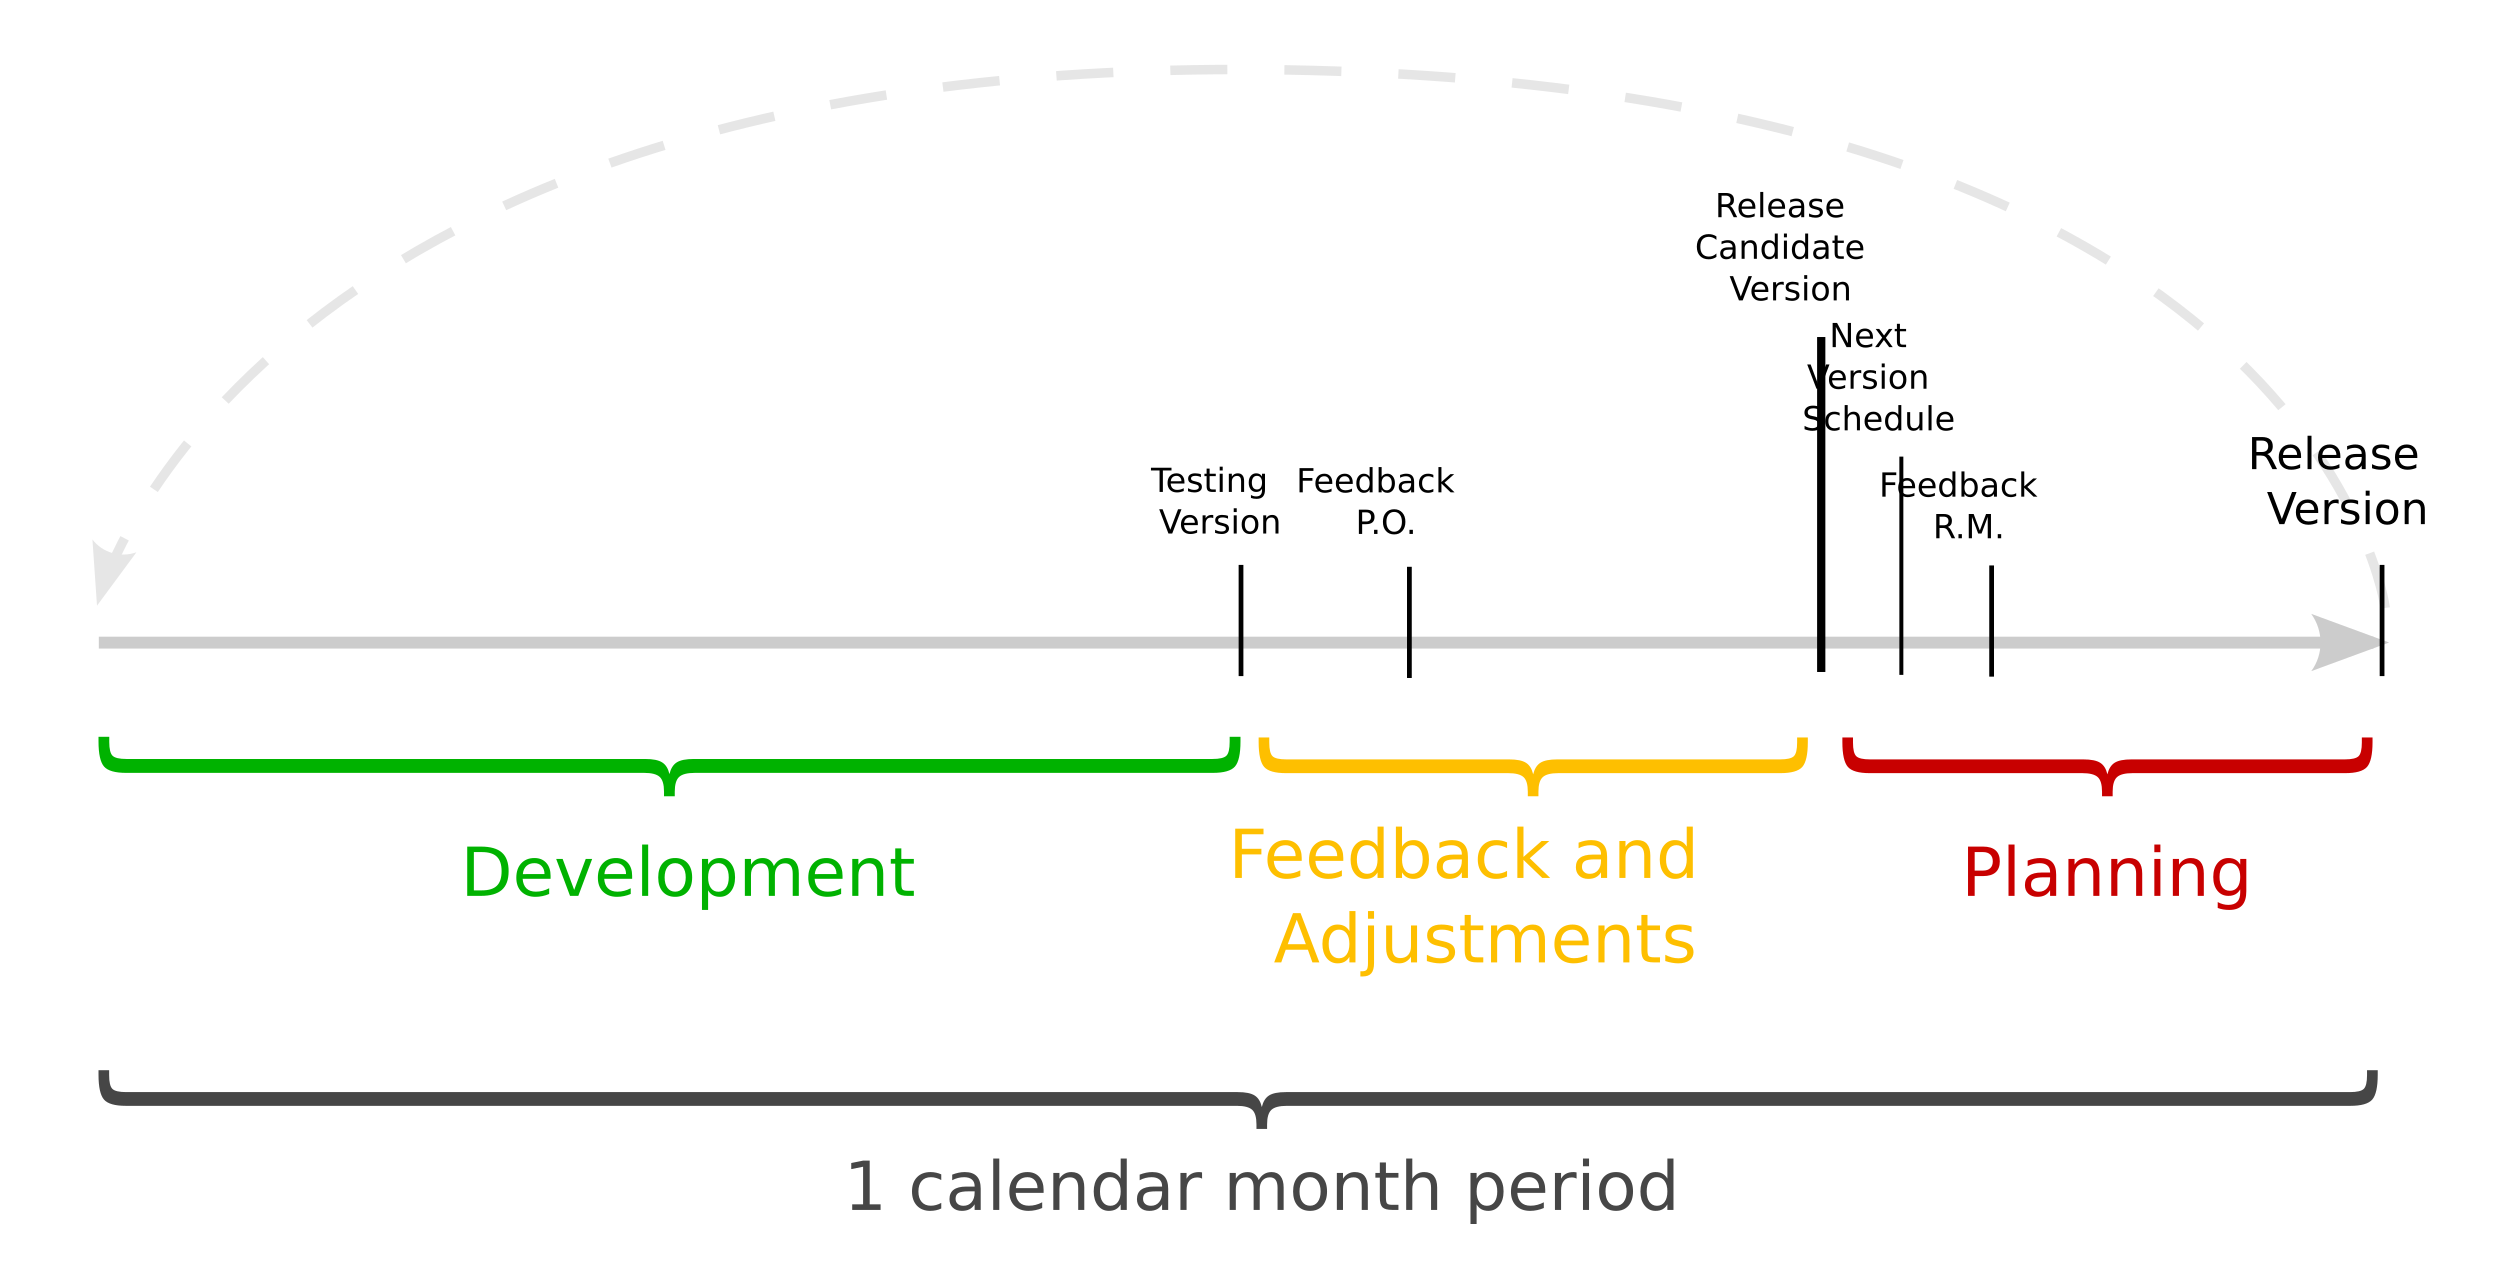
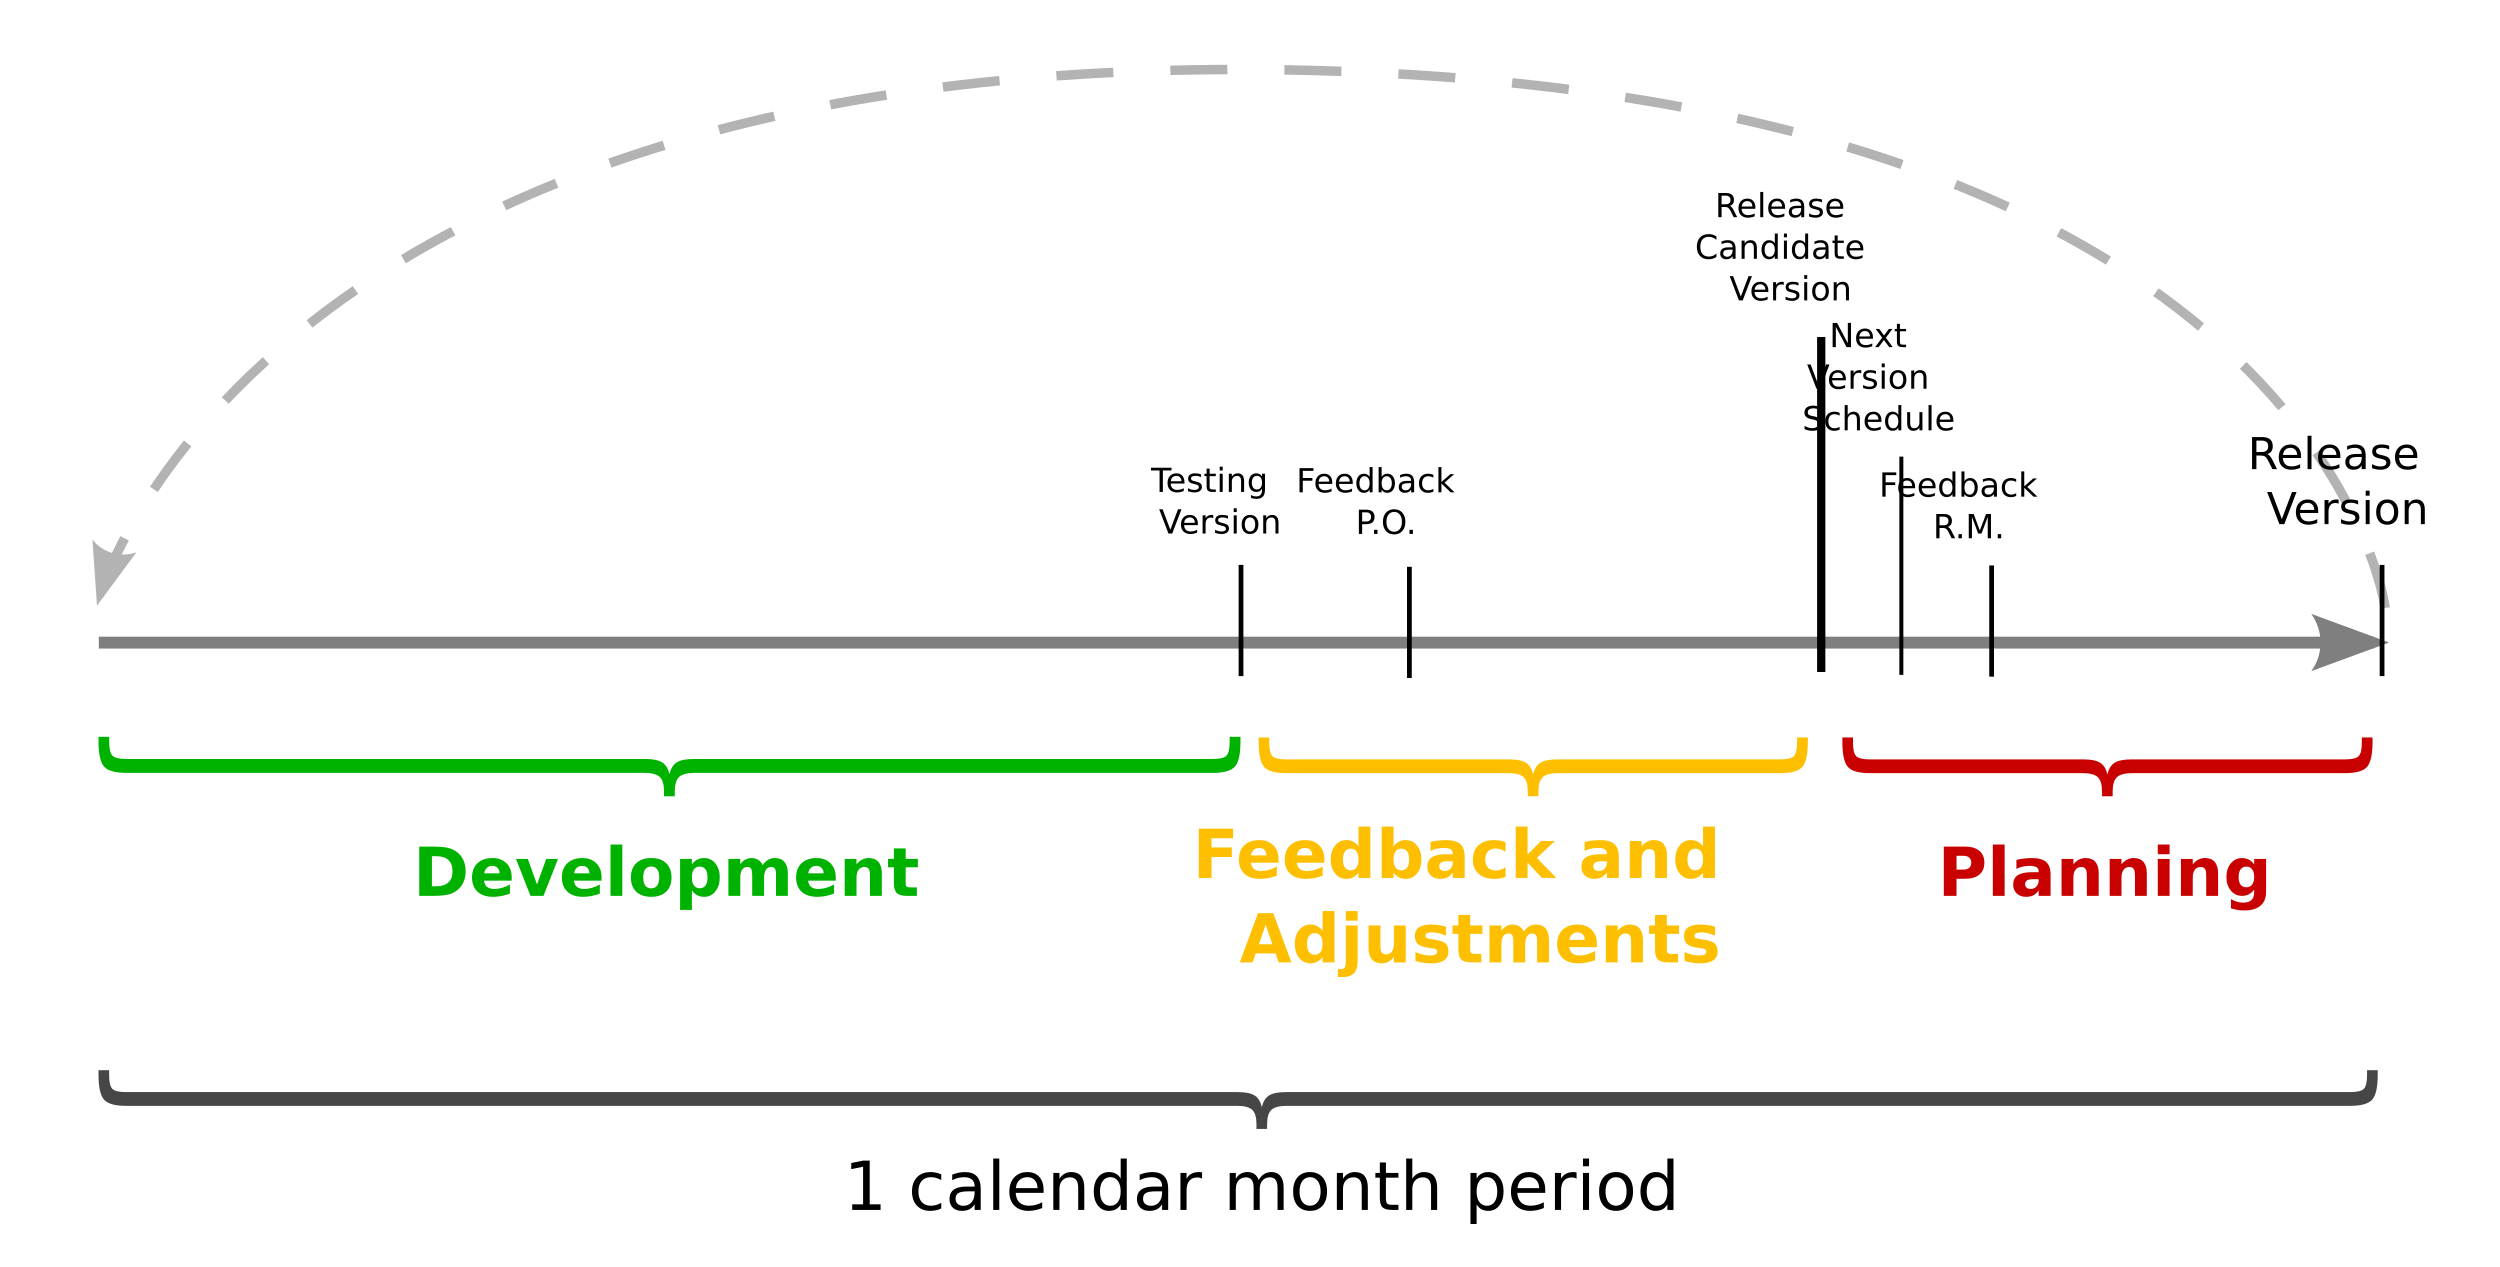
<svg xmlns="http://www.w3.org/2000/svg" width="1052" height="533" id="svg2" version="1.0">
  <defs id="defs4">
    <marker orient="auto" refY="0" refX="0" id="Arrow2Mend" style="overflow:visible">
      <path id="path3199" style="font-size:12px;fill-rule:evenodd;stroke-width:0.625;stroke-linejoin:round" d="M 8.719,4.034 -2.207,0.016 8.719,-4.002 c -1.745,2.372 -1.735,5.617 -6e-7,8.035 z" transform="scale(-0.6,-0.6)" />
    </marker>
    <marker orient="auto" refY="0" refX="0" id="Arrow1Mend" style="overflow:visible">
      <path id="path3181" d="M 0,0 5,-5 -12.5,0 5,5 0,0 Z" style="fill-rule:evenodd;stroke:#000000;stroke-width:1pt;marker-start:none" transform="matrix(-0.4,0,0,-0.4,-4,0)" />
    </marker>
    <marker orient="auto" refY="0" refX="0" id="Arrow2Lend" style="overflow:visible">
      <path id="path3193" style="font-size:12px;fill-rule:evenodd;stroke-width:0.625;stroke-linejoin:round" d="M 8.719,4.034 -2.207,0.016 8.719,-4.002 c -1.745,2.372 -1.735,5.617 -6e-7,8.035 z" transform="matrix(-1.1,0,0,-1.1,-1.1,0)" />
    </marker>
    <marker orient="auto" refY="0" refX="0" id="Arrow2Mend-6" style="overflow:visible">
      <path id="path3199-1" style="font-size:12px;fill-rule:evenodd;stroke-width:0.625;stroke-linejoin:round" d="M 8.719,4.034 -2.207,0.016 8.719,-4.002 c -1.745,2.372 -1.735,5.617 -6e-7,8.035 z" transform="scale(-0.6,-0.6)" />
    </marker>
  </defs>
  <g id="layer1" transform="translate(0,-33.09002)">
    <path style="font-style:normal;font-weight:normal;font-size:64.035px;font-family:'Bitstream Vera Sans';fill:#00b200;fill-opacity:1;stroke:none" d="m 517.444,343.137 4.554,0 0,1.961 c -10e-6,5.25 -0.78,8.771 -2.34,10.563 -1.56,1.771 -4.67,2.657 -9.33,2.657 l -217.945,0 c -3.184,2e-5 -5.387,0.569 -6.61,1.708 -1.223,1.139 -1.834,3.205 -1.834,6.199 l 0,1.929 -4.522,0 0,-1.929 c 2e-5,-3.015 -0.601,-5.081 -1.803,-6.199 -1.223,-1.139 -3.405,-1.708 -6.547,-1.708 l -217.976,0 c -4.66,2e-5 -7.759,-0.886 -9.298,-2.657 -1.56,-1.792 -2.34,-5.313 -2.34,-10.563 l 0,-1.961 4.523,0 0,2.151 c 4.1e-5,2.973 0.464,4.913 1.392,5.819 0.928,0.907 2.878,1.36 5.851,1.36 l 218.229,0 c 3.31,3e-5 5.714,0.485 7.211,1.455 1.497,0.949 2.509,2.583 3.036,4.902 0.569,-2.34 1.602,-3.985 3.099,-4.934 1.497,-0.949 3.89,-1.423 7.179,-1.423 l 218.229,0 c 2.973,3e-5 4.923,-0.453 5.851,-1.36 0.928,-0.907 1.392,-2.846 1.392,-5.819 l 0,-2.151" id="text3162" />
-     <path style="opacity:0.2;fill:none;stroke:#000000;stroke-width:5;stroke-linecap:butt;stroke-linejoin:miter;stroke-miterlimit:4;stroke-dasharray:none;stroke-opacity:1;marker-end:url(#Arrow2Mend)" d="m 41.584,303.507 957.146,0" id="path3167" />
+     <path style="opacity:0.5;fill:none;stroke:#000000;stroke-width:5;stroke-linecap:butt;stroke-linejoin:miter;stroke-miterlimit:4;stroke-dasharray:none;stroke-opacity:1;marker-end:url(#Arrow2Mend)" d="m 41.584,303.507 957.146,0" id="path3167" />
    <path id="path5526" d="m 756.229,343.421 4.503,0 0,1.939 c 0,5.19 -0.771,8.671 -2.314,10.443 -1.543,1.751 -4.617,2.626 -9.224,2.626 l -93.473,0 c -3.148,2e-5 -5.326,0.563 -6.535,1.688 -1.209,1.126 -1.813,3.168 -1.813,6.128 l 0,1.907 -4.471,0 0,-1.907 c 2e-5,-2.981 -0.594,-5.024 -1.782,-6.128 -1.209,-1.126 -3.366,-1.688 -6.472,-1.688 l -93.504,0 c -4.607,2e-5 -7.671,-0.875 -9.193,-2.626 -1.542,-1.772 -2.314,-5.253 -2.314,-10.443 l 0,-1.939 4.471,0 0,2.126 c 4e-5,2.939 0.459,4.857 1.376,5.753 0.917,0.896 2.845,1.345 5.784,1.344 l 93.754,0 c 3.273,2e-5 5.649,0.479 7.129,1.438 1.48,0.938 2.481,2.554 3.002,4.846 0.563,-2.314 1.584,-3.94 3.064,-4.878 1.48,-0.938 3.846,-1.407 7.098,-1.407 l 93.754,0 c 2.939,2e-5 4.867,-0.448 5.784,-1.344 0.917,-0.896 1.376,-2.814 1.376,-5.753 l 0,-2.126" style="font-style:normal;font-weight:normal;font-size:64.035px;font-family:'Bitstream Vera Sans';fill:#febf00;fill-opacity:1;stroke:none" />
    <path style="font-style:normal;font-weight:normal;font-size:64.035px;font-family:'Bitstream Vera Sans';fill:#c80000;fill-opacity:1;stroke:none" d="m 993.862,343.421 4.503,0 0,1.939 c 0,5.19 -0.771,8.671 -2.314,10.443 -1.543,1.751 -4.617,2.626 -9.224,2.626 l -89.473,0 c -3.148,2e-5 -5.326,0.563 -6.535,1.688 -1.209,1.126 -1.813,3.168 -1.813,6.128 l 0,1.907 -4.471,0 0,-1.907 c 2e-5,-2.981 -0.594,-5.024 -1.782,-6.128 -1.209,-1.126 -3.366,-1.688 -6.472,-1.688 l -89.504,0 c -4.607,2e-5 -7.671,-0.875 -9.193,-2.626 -1.542,-1.772 -2.314,-5.253 -2.314,-10.443 l 0,-1.939 4.471,0 0,2.126 c 4e-5,2.939 0.459,4.857 1.376,5.753 0.917,0.896 2.845,1.345 5.784,1.344 l 89.754,0 c 3.273,2e-5 5.649,0.479 7.129,1.438 1.48,0.938 2.481,2.554 3.002,4.846 0.563,-2.314 1.584,-3.94 3.064,-4.878 1.48,-0.938 3.846,-1.407 7.098,-1.407 l 89.754,0 c 2.939,2e-5 4.867,-0.448 5.784,-1.344 0.917,-0.896 1.376,-2.814 1.376,-5.753 l 0,-2.126" id="path5534" />
-     <text xml:space="preserve" style="font-style:normal;font-weight:normal;font-size:28.434px;font-family:'Bitstream Vera Sans';fill:#00b200;fill-opacity:1;stroke:none" x="193.81" y="410.071" id="text5536">
-       <tspan id="tspan5538" x="193.81" y="410.071">Development</tspan>
+     <text xml:space="preserve" style="font-style:normal;font-variant:normal;font-weight:bold;font-stretch:normal;font-size:28.434px;line-height:125%;font-family:'Bitstream Vera Sans';-inkscape-font-specification:'Bitstream Vera Sans, Bold';text-align:start;writing-mode:lr-tb;text-anchor:start;fill:#00b200;fill-opacity:1;stroke:none" x="173.81" y="410.071" id="text5536">
+       <tspan id="tspan5538" x="173.81" y="410.071">Development</tspan>
    </text>
-     <text id="text5540" y="402.524" x="647.584" style="font-style:normal;font-weight:normal;font-size:28.434px;font-family:'Bitstream Vera Sans';text-align:center;text-anchor:middle;fill:#febf00;fill-opacity:1;stroke:none" xml:space="preserve">
+     <text id="text5540" y="402.524" x="647.584" style="font-style:normal;font-weight:bold;font-size:28.434px;font-family:'Bitstream Vera Sans';text-align:center;text-anchor:middle;fill:#febf00;fill-opacity:1;stroke:none;-inkscape-font-specification:'Bitstream Vera Sans, Bold';font-stretch:normal;font-variant:normal;writing-mode:lr;line-height:125%;" xml:space="preserve">
      <tspan y="402.524" x="647.584" id="tspan5542">Feedback and</tspan>
      <tspan y="438.066" x="647.584" id="tspan5544">Adjustments</tspan>
    </text>
-     <text xml:space="preserve" style="font-style:normal;font-weight:normal;font-size:28.434px;font-family:'Bitstream Vera Sans';fill:#c80000;fill-opacity:1;stroke:none" x="825.348" y="410.071" id="text5546">
-       <tspan id="tspan5550" x="825.348" y="410.071">Planning</tspan>
+     <text xml:space="preserve" style="font-style:normal;font-variant:normal;font-weight:bold;font-stretch:normal;font-size:28.434px;line-height:125%;font-family:'Bitstream Vera Sans';-inkscape-font-specification:'Bitstream Vera Sans, Bold';text-align:start;writing-mode:lr-tb;text-anchor:start;fill:#c80000;fill-opacity:1;stroke:none" x="815.348" y="410.071" id="text5546">
+       <tspan id="tspan5550" x="815.348" y="410.071">Planning</tspan>
    </text>
-     <path style="opacity:0.1;fill:none;stroke:#000000;stroke-width:4;stroke-linecap:butt;stroke-linejoin:miter;stroke-miterlimit:4;stroke-dasharray:24, 24;stroke-dashoffset:0;stroke-opacity:1;marker-end:url(#Arrow2Mend)" d="m 1003.697,288.914 c 0,0 -28.677,-218.851 -461.852,-226.398 C 108.671,54.969 42.261,282.876 42.261,282.876" id="path5554" />
+     <path style="opacity:0.3;fill:none;stroke:#000000;stroke-width:4;stroke-linecap:butt;stroke-linejoin:miter;stroke-miterlimit:4;stroke-dasharray:24, 24;stroke-dashoffset:0;stroke-opacity:1;marker-end:url(#Arrow2Mend)" d="m 1003.697,288.914 c 0,0 -28.677,-218.851 -461.852,-226.398 C 108.671,54.969 42.261,282.876 42.261,282.876" id="path5554" />
    <path id="path6083" d="m 996.046,483.421 4.503,0 0,1.938 c 0,5.19 -0.771,8.671 -2.314,10.443 -1.543,1.751 -4.617,2.627 -9.224,2.627 l -447.473,0 c -3.148,0 -5.326,0.563 -6.535,1.688 -1.209,1.126 -1.813,3.168 -1.813,6.128 l 0,1.907 -4.471,0 0,-1.907 c 2e-5,-2.981 -0.594,-5.024 -1.782,-6.128 -1.209,-1.126 -3.366,-1.688 -6.472,-1.688 l -467.504,0 c -4.607,0 -7.671,-0.875 -9.193,-2.627 -1.542,-1.772 -2.314,-5.253 -2.314,-10.443 l 0,-1.938 4.471,0 0,2.126 c 4e-5,2.939 0.459,4.857 1.376,5.753 0.917,0.896 2.845,1.345 5.784,1.345 l 467.754,0 c 3.273,0 5.649,0.479 7.129,1.438 1.48,0.938 2.481,2.554 3.002,4.846 0.563,-2.314 1.584,-3.94 3.064,-4.878 1.48,-0.938 3.846,-1.407 7.098,-1.407 l 447.754,0 c 2.939,0 4.867,-0.448 5.784,-1.345 0.917,-0.896 1.376,-2.814 1.376,-5.753 l 0,-2.126" style="font-style:normal;font-weight:normal;font-size:64.035px;font-family:'Bitstream Vera Sans';opacity:0.724;fill:#000000;fill-opacity:1;stroke:none" />
-     <text id="text6085" y="542.22" x="355.077" style="font-style:normal;font-weight:normal;font-size:28.434px;font-family:'Bitstream Vera Sans';opacity:0.724;fill:#000000;fill-opacity:1;stroke:none" xml:space="preserve">
+     <text id="text6085" y="542.22" x="355.077" style="font-style:normal;font-weight:normal;font-size:28.434px;font-family:'Bitstream Vera Sans';opacity:1;fill:#000000;fill-opacity:1;stroke:none;" xml:space="preserve">
      <tspan y="542.22" x="355.077" id="tspan6087">1 calendar month period</tspan>
    </text>
    <path style="fill:none;stroke:#000000;stroke-width:2;stroke-linecap:butt;stroke-linejoin:miter;stroke-miterlimit:4;stroke-dasharray:none;stroke-opacity:1" d="m 522.218,317.591 0,-46.789" id="path6089" />
    <text xml:space="preserve" style="font-style:normal;font-variant:normal;font-weight:normal;font-stretch:normal;font-size:14px;line-height:125%;font-family:'Bitstream Vera Sans';-inkscape-font-specification:'Bitstream Vera Sans';text-align:center;writing-mode:lr-tb;text-anchor:middle;fill:#000000;fill-opacity:1;stroke:none" x="524.554" y="240.103" id="text6093">
      <tspan x="524.554" y="240.103" id="tspan6097">Testing</tspan>
      <tspan x="524.554" y="257.603" id="tspan6113">Version</tspan>
    </text>
    <text xml:space="preserve" style="font-style:normal;font-variant:normal;font-weight:normal;font-stretch:normal;font-size:14px;line-height:125%;font-family:'Bitstream Vera Sans';-inkscape-font-specification:'Bitstream Vera Sans';text-align:center;writing-mode:lr-tb;text-anchor:middle;fill:#000000;fill-opacity:1;stroke:none" x="764.613" y="124.494" id="text6099">
      <tspan x="764.613" y="124.494" id="tspan6103">Release</tspan>
      <tspan x="764.613" y="141.994" id="tspan6107">Candidate</tspan>
      <tspan x="764.613" y="159.494" id="tspan6109">Version</tspan>
    </text>
    <path id="path6115" d="m 766.374,315.86 0,-140.95" style="fill:none;stroke:#000000;stroke-width:3.471;stroke-linecap:butt;stroke-linejoin:miter;stroke-miterlimit:4;stroke-dasharray:none;stroke-opacity:1" />
    <text id="text6137" y="230.494" x="1002.613" style="font-style:normal;font-weight:normal;font-size:18.512px;font-family:'Bitstream Vera Sans';text-align:center;text-anchor:middle;fill:#000000;fill-opacity:1;stroke:none" xml:space="preserve">
      <tspan id="tspan6143" y="230.494" x="1002.613">Release</tspan>
      <tspan y="253.634" x="1002.613" id="tspan3788">Version</tspan>
    </text>
    <path style="fill:none;stroke:#000000;stroke-width:2;stroke-linecap:butt;stroke-linejoin:miter;stroke-miterlimit:4;stroke-dasharray:none;stroke-opacity:1" d="m 1002.374,317.591 0,-46.789" id="path6145" />
    <text xml:space="preserve" style="font-style:normal;font-weight:normal;font-size:12px;font-family:'Bitstream Vera Sans';fill:#000000;fill-opacity:1;stroke:none" x="451.799" y="30.267" id="text6155">
      <tspan id="tspan6157" x="451.799" y="30.267" />
    </text>
    <text xml:space="preserve" style="font-style:normal;font-variant:normal;font-weight:normal;font-stretch:normal;font-size:14px;line-height:125%;font-family:'Bitstream Vera Sans';-inkscape-font-specification:'Bitstream Vera Sans';text-align:center;writing-mode:lr-tb;text-anchor:middle;fill:#000000;fill-opacity:1;stroke:none" x="594.373" y="240.268" id="text6093-4">
      <tspan id="tspan2980" x="594.373" y="240.268">Feedback</tspan>
      <tspan id="tspan2982" x="594.373" y="257.768">P.O.</tspan>
    </text>
    <path style="fill:none;stroke:#000000;stroke-width:2;stroke-linecap:butt;stroke-linejoin:miter;stroke-miterlimit:4;stroke-dasharray:none;stroke-opacity:1" d="m 838.078,317.818 0,-46.789" id="path6089-2" />
    <path style="fill:none;stroke:#000000;stroke-width:2;stroke-linecap:butt;stroke-linejoin:miter;stroke-miterlimit:4;stroke-dasharray:none;stroke-opacity:1" d="m 593.07,318.387 0,-46.789" id="path6089-2-1" />
    <text xml:space="preserve" style="font-style:normal;font-variant:normal;font-weight:normal;font-stretch:normal;font-size:14px;line-height:125%;font-family:'Bitstream Vera Sans';-inkscape-font-specification:'Bitstream Vera Sans';text-align:center;writing-mode:lr-tb;text-anchor:middle;fill:#000000;fill-opacity:1;stroke:none" x="839.627" y="242.081" id="text6093-4-8">
      <tspan id="tspan3110" x="839.627" y="242.081">Feedback</tspan>
      <tspan id="tspan3112" x="839.627" y="259.581">R.M.</tspan>
    </text>
    <path style="fill:none;stroke:#000000;stroke-width:1.676;stroke-linecap:butt;stroke-linejoin:miter;stroke-miterlimit:4;stroke-dasharray:none;stroke-opacity:1" d="m 800.089,317.078 0,-91.845" id="path6089-2-0" />
    <text xml:space="preserve" style="font-style:normal;font-variant:normal;font-weight:normal;font-stretch:normal;font-size:14px;line-height:125%;font-family:'Bitstream Vera Sans';-inkscape-font-specification:'Bitstream Vera Sans';text-align:center;writing-mode:lr-tb;text-anchor:middle;fill:#000000;fill-opacity:1;stroke:none" x="801.683" y="179.172" id="text6093-4-8-5">
      <tspan id="tspan3174" x="801.683" y="179.172">Next</tspan>
      <tspan id="tspan3176" x="801.683" y="196.672">Version</tspan>
      <tspan id="tspan3178" x="801.683" y="214.172">Schedule</tspan>
    </text>
  </g>
</svg>
